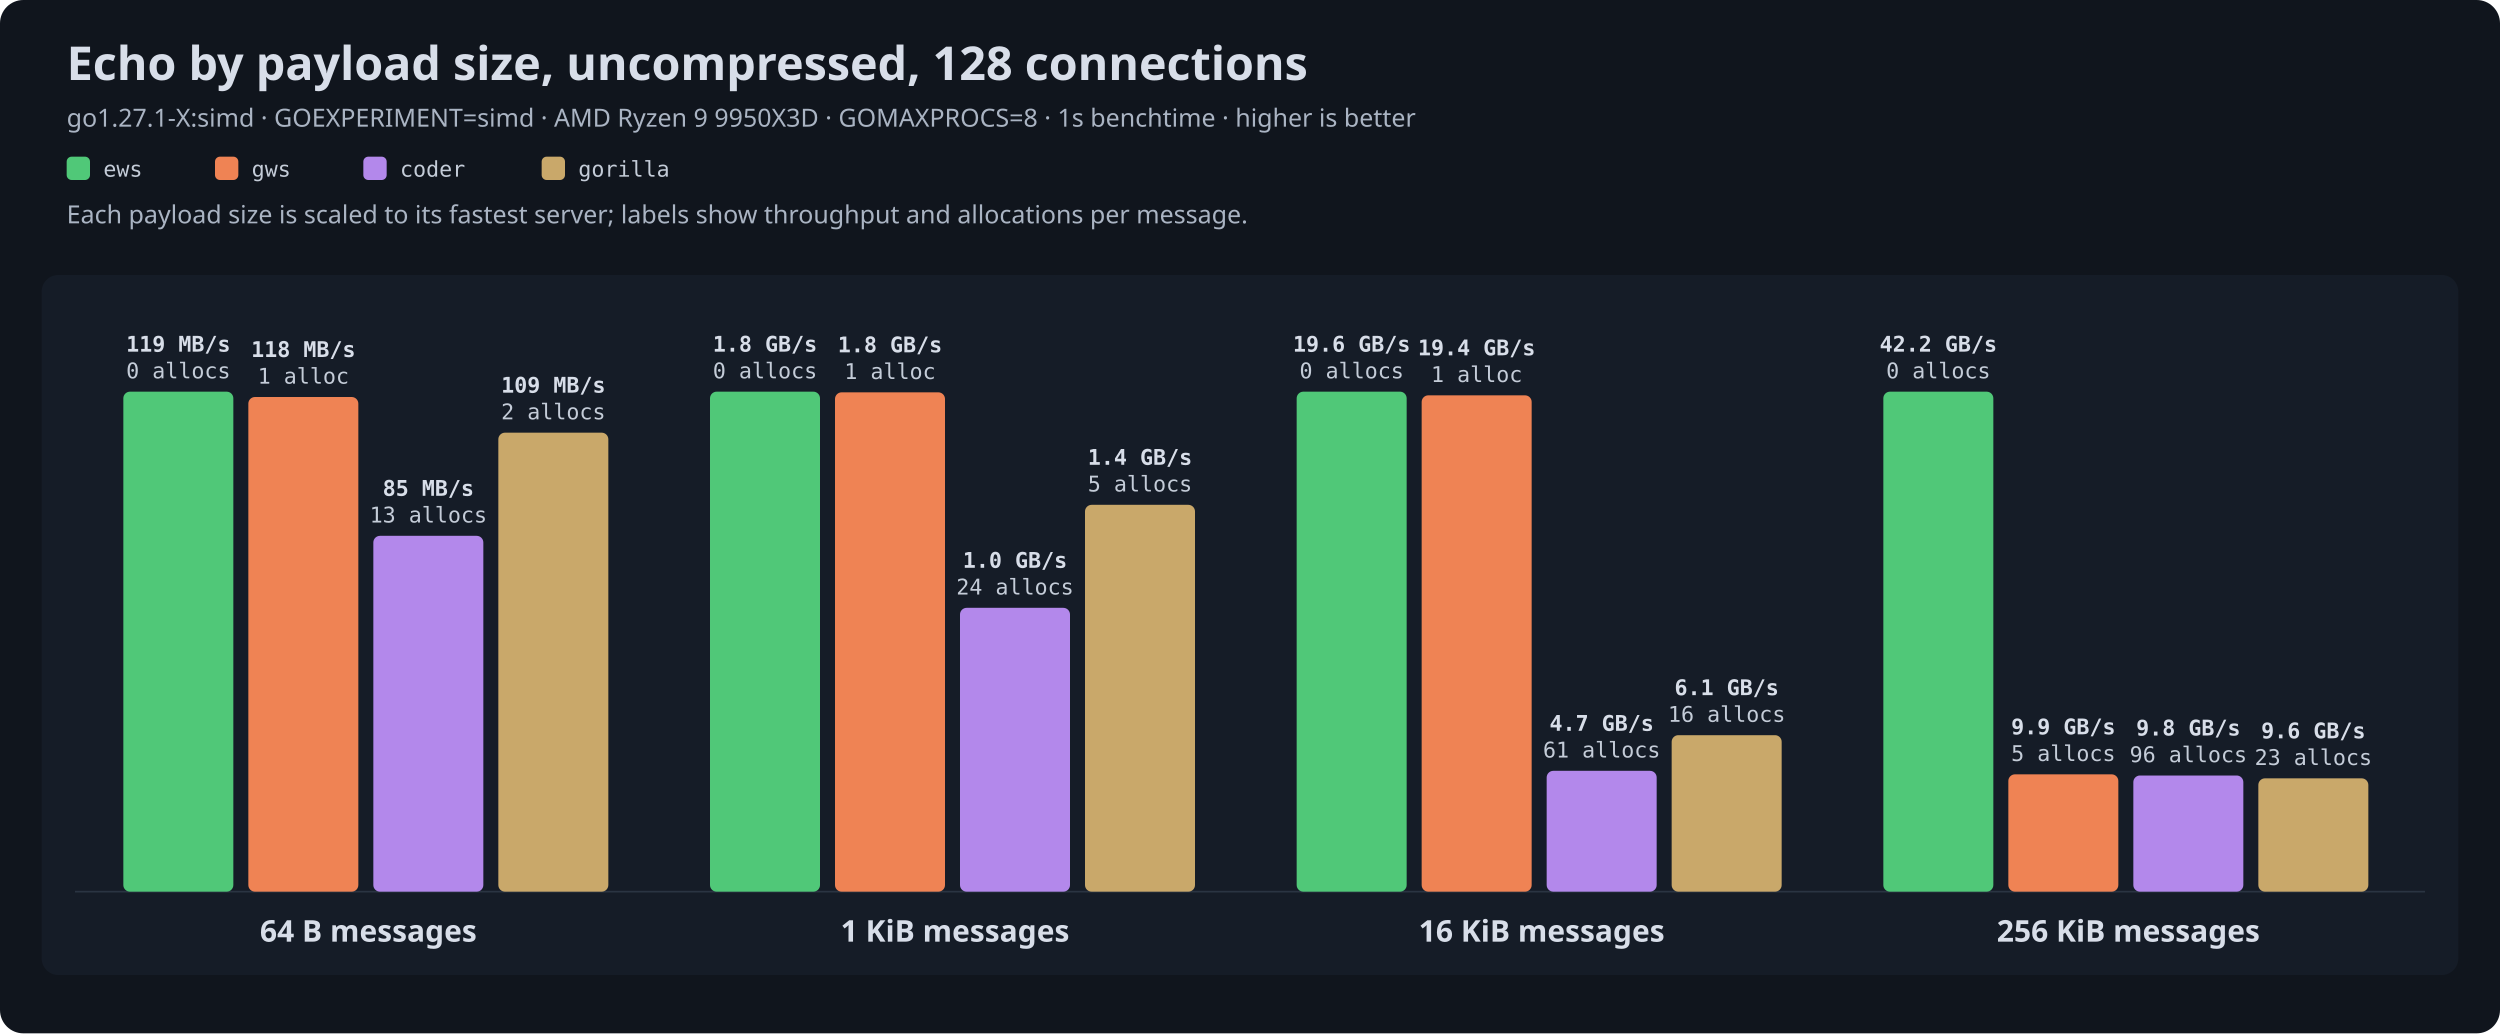
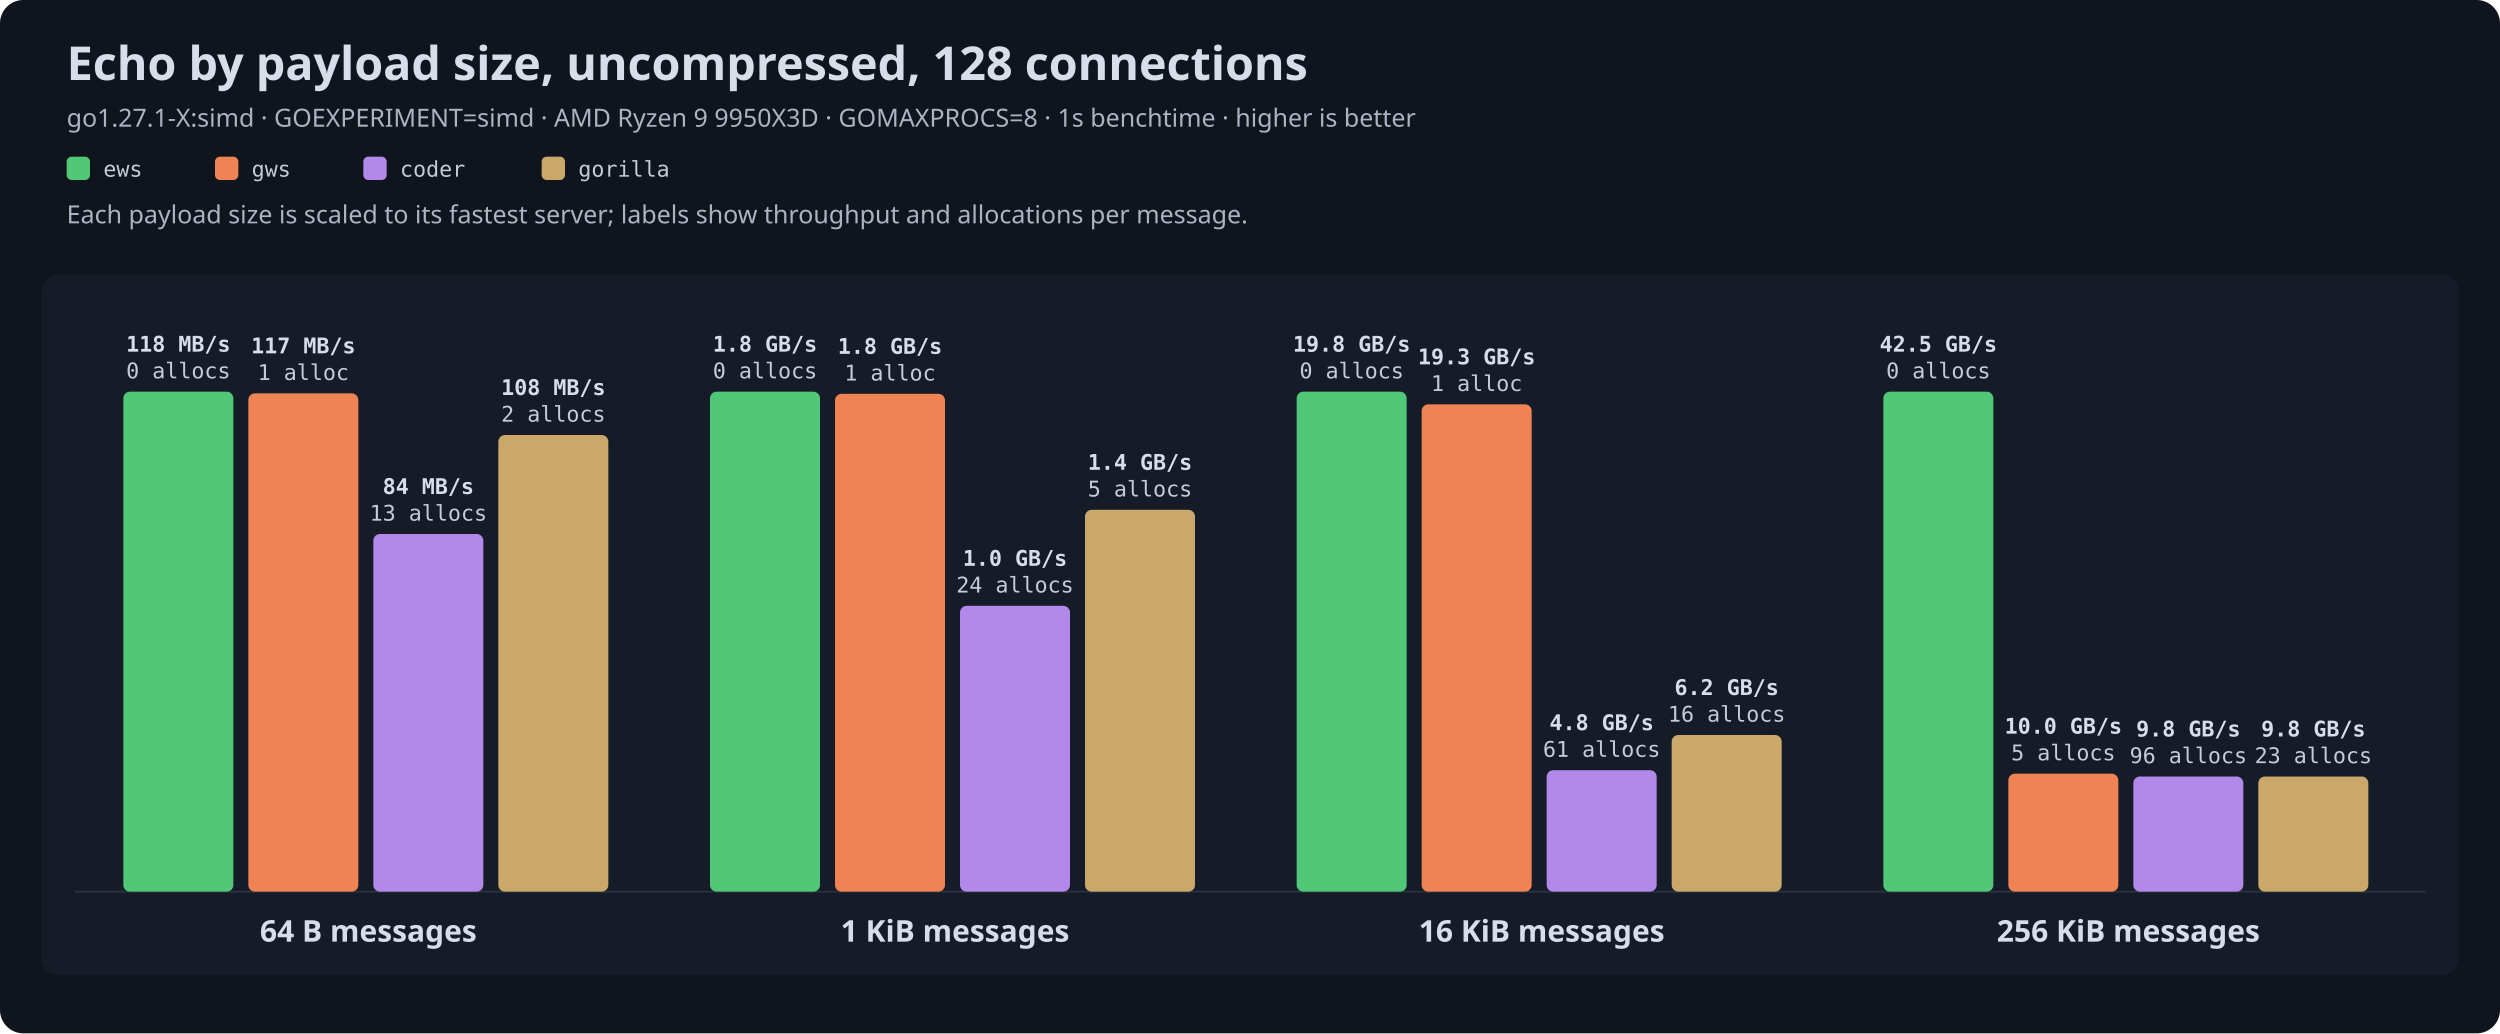
<svg xmlns="http://www.w3.org/2000/svg" width="1500" height="620" viewBox="0 0 1500 620" role="img" aria-labelledby="title desc">
  <style>text{font-family:ui-monospace,SFMono-Regular,Menlo,Consolas,monospace;fill:#d8dee9}.title{font-family:ui-sans-serif,system-ui,sans-serif;font-size:28px;font-weight:700}.subtitle{font-family:ui-sans-serif,system-ui,sans-serif;font-size:15px;fill:#aab4c3}.group{font-family:ui-sans-serif,system-ui,sans-serif;font-size:18px;font-weight:650}.contract{font-family:ui-sans-serif,system-ui,sans-serif;font-size:14px;font-weight:650;fill:#9eabbc}.series{font-size:13px;fill:#c4ccd8}.value{font-size:13px;font-weight:650}.panel{fill:#151c27}</style>
  <rect width="1500" height="620" rx="14" fill="#10151d" />
  <text class="title" x="40" y="48">Echo by payload size, uncompressed, 128 connections</text>
  <text class="subtitle" x="40" y="76">go1.27.1-X:simd · GOEXPERIMENT=simd · AMD Ryzen 9 9950X3D · GOMAXPROCS=8 · 1s benchtime · higher is better</text>
  <rect x="40" y="94" width="14" height="14" rx="3" fill="#50c878" />
  <text class="series" x="62" y="106">ews</text>
  <rect x="129" y="94" width="14" height="14" rx="3" fill="#ef8354" />
  <text class="series" x="151" y="106">gws</text>
  <rect x="218" y="94" width="14" height="14" rx="3" fill="#b388eb" />
  <text class="series" x="240" y="106">coder</text>
  <rect x="325" y="94" width="14" height="14" rx="3" fill="#c9a86a" />
  <text class="series" x="347" y="106">gorilla</text>
  <text class="subtitle" x="40" y="134">Each payload size is scaled to its fastest server; labels show throughput and allocations per message.</text>
  <g transform="translate(0,165)">
    <rect class="panel" x="25" y="0" width="1450" height="420" rx="10" />
    <line x1="45" y1="370" x2="1455" y2="370" stroke="#2a3442" stroke-width="1" />
    <text class="group" x="221" y="400" text-anchor="middle">64 B messages</text>
    <rect x="74" y="70.0" width="66" height="300.0" rx="4" fill="#50c878" />
-     <text class="value" x="107" y="46.0" text-anchor="middle">119 MB/s</text>
+     <text class="value" x="107" y="46.0" text-anchor="middle">118 MB/s</text>
    <text class="series" x="107" y="62.0" text-anchor="middle">0 allocs</text>
-     <rect x="149" y="73.2" width="66" height="296.8" rx="4" fill="#ef8354" />
-     <text class="value" x="182" y="49.2" text-anchor="middle">118 MB/s</text>
-     <text class="series" x="182" y="65.2" text-anchor="middle">1 alloc</text>
-     <rect x="224" y="156.5" width="66" height="213.5" rx="4" fill="#b388eb" />
-     <text class="value" x="257" y="132.5" text-anchor="middle">85 MB/s</text>
-     <text class="series" x="257" y="148.5" text-anchor="middle">13 allocs</text>
-     <rect x="299" y="94.6" width="66" height="275.4" rx="4" fill="#c9a86a" />
-     <text class="value" x="332" y="70.6" text-anchor="middle">109 MB/s</text>
-     <text class="series" x="332" y="86.6" text-anchor="middle">2 allocs</text>
+     <rect x="149" y="71.0" width="66" height="299.0" rx="4" fill="#ef8354" />
+     <text class="value" x="182" y="47.0" text-anchor="middle">117 MB/s</text>
+     <text class="series" x="182" y="63.0" text-anchor="middle">1 alloc</text>
+     <rect x="224" y="155.4" width="66" height="214.6" rx="4" fill="#b388eb" />
+     <text class="value" x="257" y="131.4" text-anchor="middle">84 MB/s</text>
+     <text class="series" x="257" y="147.4" text-anchor="middle">13 allocs</text>
+     <rect x="299" y="96.0" width="66" height="274.0" rx="4" fill="#c9a86a" />
+     <text class="value" x="332" y="72.0" text-anchor="middle">108 MB/s</text>
+     <text class="series" x="332" y="88.0" text-anchor="middle">2 allocs</text>
    <text class="group" x="573" y="400" text-anchor="middle">1 KiB messages</text>
    <rect x="426" y="70.0" width="66" height="300.0" rx="4" fill="#50c878" />
    <text class="value" x="459" y="46.0" text-anchor="middle">1.8 GB/s</text>
    <text class="series" x="459" y="62.0" text-anchor="middle">0 allocs</text>
-     <rect x="501" y="70.4" width="66" height="299.6" rx="4" fill="#ef8354" />
-     <text class="value" x="534" y="46.4" text-anchor="middle">1.8 GB/s</text>
-     <text class="series" x="534" y="62.4" text-anchor="middle">1 alloc</text>
-     <rect x="576" y="199.7" width="66" height="170.3" rx="4" fill="#b388eb" />
-     <text class="value" x="609" y="175.7" text-anchor="middle">1.0 GB/s</text>
-     <text class="series" x="609" y="191.7" text-anchor="middle">24 allocs</text>
-     <rect x="651" y="137.9" width="66" height="232.1" rx="4" fill="#c9a86a" />
-     <text class="value" x="684" y="113.9" text-anchor="middle">1.4 GB/s</text>
-     <text class="series" x="684" y="129.9" text-anchor="middle">5 allocs</text>
+     <rect x="501" y="71.3" width="66" height="298.7" rx="4" fill="#ef8354" />
+     <text class="value" x="534" y="47.3" text-anchor="middle">1.8 GB/s</text>
+     <text class="series" x="534" y="63.3" text-anchor="middle">1 alloc</text>
+     <rect x="576" y="198.5" width="66" height="171.5" rx="4" fill="#b388eb" />
+     <text class="value" x="609" y="174.5" text-anchor="middle">1.0 GB/s</text>
+     <text class="series" x="609" y="190.5" text-anchor="middle">24 allocs</text>
+     <rect x="651" y="140.9" width="66" height="229.1" rx="4" fill="#c9a86a" />
+     <text class="value" x="684" y="116.9" text-anchor="middle">1.4 GB/s</text>
+     <text class="series" x="684" y="132.9" text-anchor="middle">5 allocs</text>
    <text class="group" x="925" y="400" text-anchor="middle">16 KiB messages</text>
    <rect x="778" y="70.0" width="66" height="300.0" rx="4" fill="#50c878" />
-     <text class="value" x="811" y="46.0" text-anchor="middle">19.6 GB/s</text>
+     <text class="value" x="811" y="46.0" text-anchor="middle">19.8 GB/s</text>
    <text class="series" x="811" y="62.0" text-anchor="middle">0 allocs</text>
-     <rect x="853" y="72.2" width="66" height="297.8" rx="4" fill="#ef8354" />
-     <text class="value" x="886" y="48.2" text-anchor="middle">19.4 GB/s</text>
-     <text class="series" x="886" y="64.2" text-anchor="middle">1 alloc</text>
-     <rect x="928" y="297.5" width="66" height="72.5" rx="4" fill="#b388eb" />
-     <text class="value" x="961" y="273.5" text-anchor="middle">4.7 GB/s</text>
-     <text class="series" x="961" y="289.5" text-anchor="middle">61 allocs</text>
-     <rect x="1003" y="276.1" width="66" height="93.9" rx="4" fill="#c9a86a" />
-     <text class="value" x="1036" y="252.1" text-anchor="middle">6.1 GB/s</text>
-     <text class="series" x="1036" y="268.1" text-anchor="middle">16 allocs</text>
+     <rect x="853" y="77.6" width="66" height="292.4" rx="4" fill="#ef8354" />
+     <text class="value" x="886" y="53.6" text-anchor="middle">19.3 GB/s</text>
+     <text class="series" x="886" y="69.6" text-anchor="middle">1 alloc</text>
+     <rect x="928" y="297.1" width="66" height="72.9" rx="4" fill="#b388eb" />
+     <text class="value" x="961" y="273.1" text-anchor="middle">4.8 GB/s</text>
+     <text class="series" x="961" y="289.1" text-anchor="middle">61 allocs</text>
+     <rect x="1003" y="276.0" width="66" height="94.0" rx="4" fill="#c9a86a" />
+     <text class="value" x="1036" y="252.0" text-anchor="middle">6.2 GB/s</text>
+     <text class="series" x="1036" y="268.0" text-anchor="middle">16 allocs</text>
    <text class="group" x="1277" y="400" text-anchor="middle">256 KiB messages</text>
    <rect x="1130" y="70.0" width="66" height="300.0" rx="4" fill="#50c878" />
-     <text class="value" x="1163" y="46.0" text-anchor="middle">42.2 GB/s</text>
+     <text class="value" x="1163" y="46.0" text-anchor="middle">42.5 GB/s</text>
    <text class="series" x="1163" y="62.0" text-anchor="middle">0 allocs</text>
-     <rect x="1205" y="299.6" width="66" height="70.4" rx="4" fill="#ef8354" />
-     <text class="value" x="1238" y="275.6" text-anchor="middle">9.9 GB/s</text>
-     <text class="series" x="1238" y="291.6" text-anchor="middle">5 allocs</text>
-     <rect x="1280" y="300.3" width="66" height="69.7" rx="4" fill="#b388eb" />
-     <text class="value" x="1313" y="276.3" text-anchor="middle">9.8 GB/s</text>
-     <text class="series" x="1313" y="292.3" text-anchor="middle">96 allocs</text>
-     <rect x="1355" y="302.0" width="66" height="68.0" rx="4" fill="#c9a86a" />
-     <text class="value" x="1388" y="278.0" text-anchor="middle">9.6 GB/s</text>
-     <text class="series" x="1388" y="294.0" text-anchor="middle">23 allocs</text>
+     <rect x="1205" y="299.2" width="66" height="70.8" rx="4" fill="#ef8354" />
+     <text class="value" x="1238" y="275.2" text-anchor="middle">10.0 GB/s</text>
+     <text class="series" x="1238" y="291.2" text-anchor="middle">5 allocs</text>
+     <rect x="1280" y="300.9" width="66" height="69.1" rx="4" fill="#b388eb" />
+     <text class="value" x="1313" y="276.9" text-anchor="middle">9.8 GB/s</text>
+     <text class="series" x="1313" y="292.9" text-anchor="middle">96 allocs</text>
+     <rect x="1355" y="300.9" width="66" height="69.1" rx="4" fill="#c9a86a" />
+     <text class="value" x="1388" y="276.9" text-anchor="middle">9.8 GB/s</text>
+     <text class="series" x="1388" y="292.9" text-anchor="middle">23 allocs</text>
  </g>
</svg>
